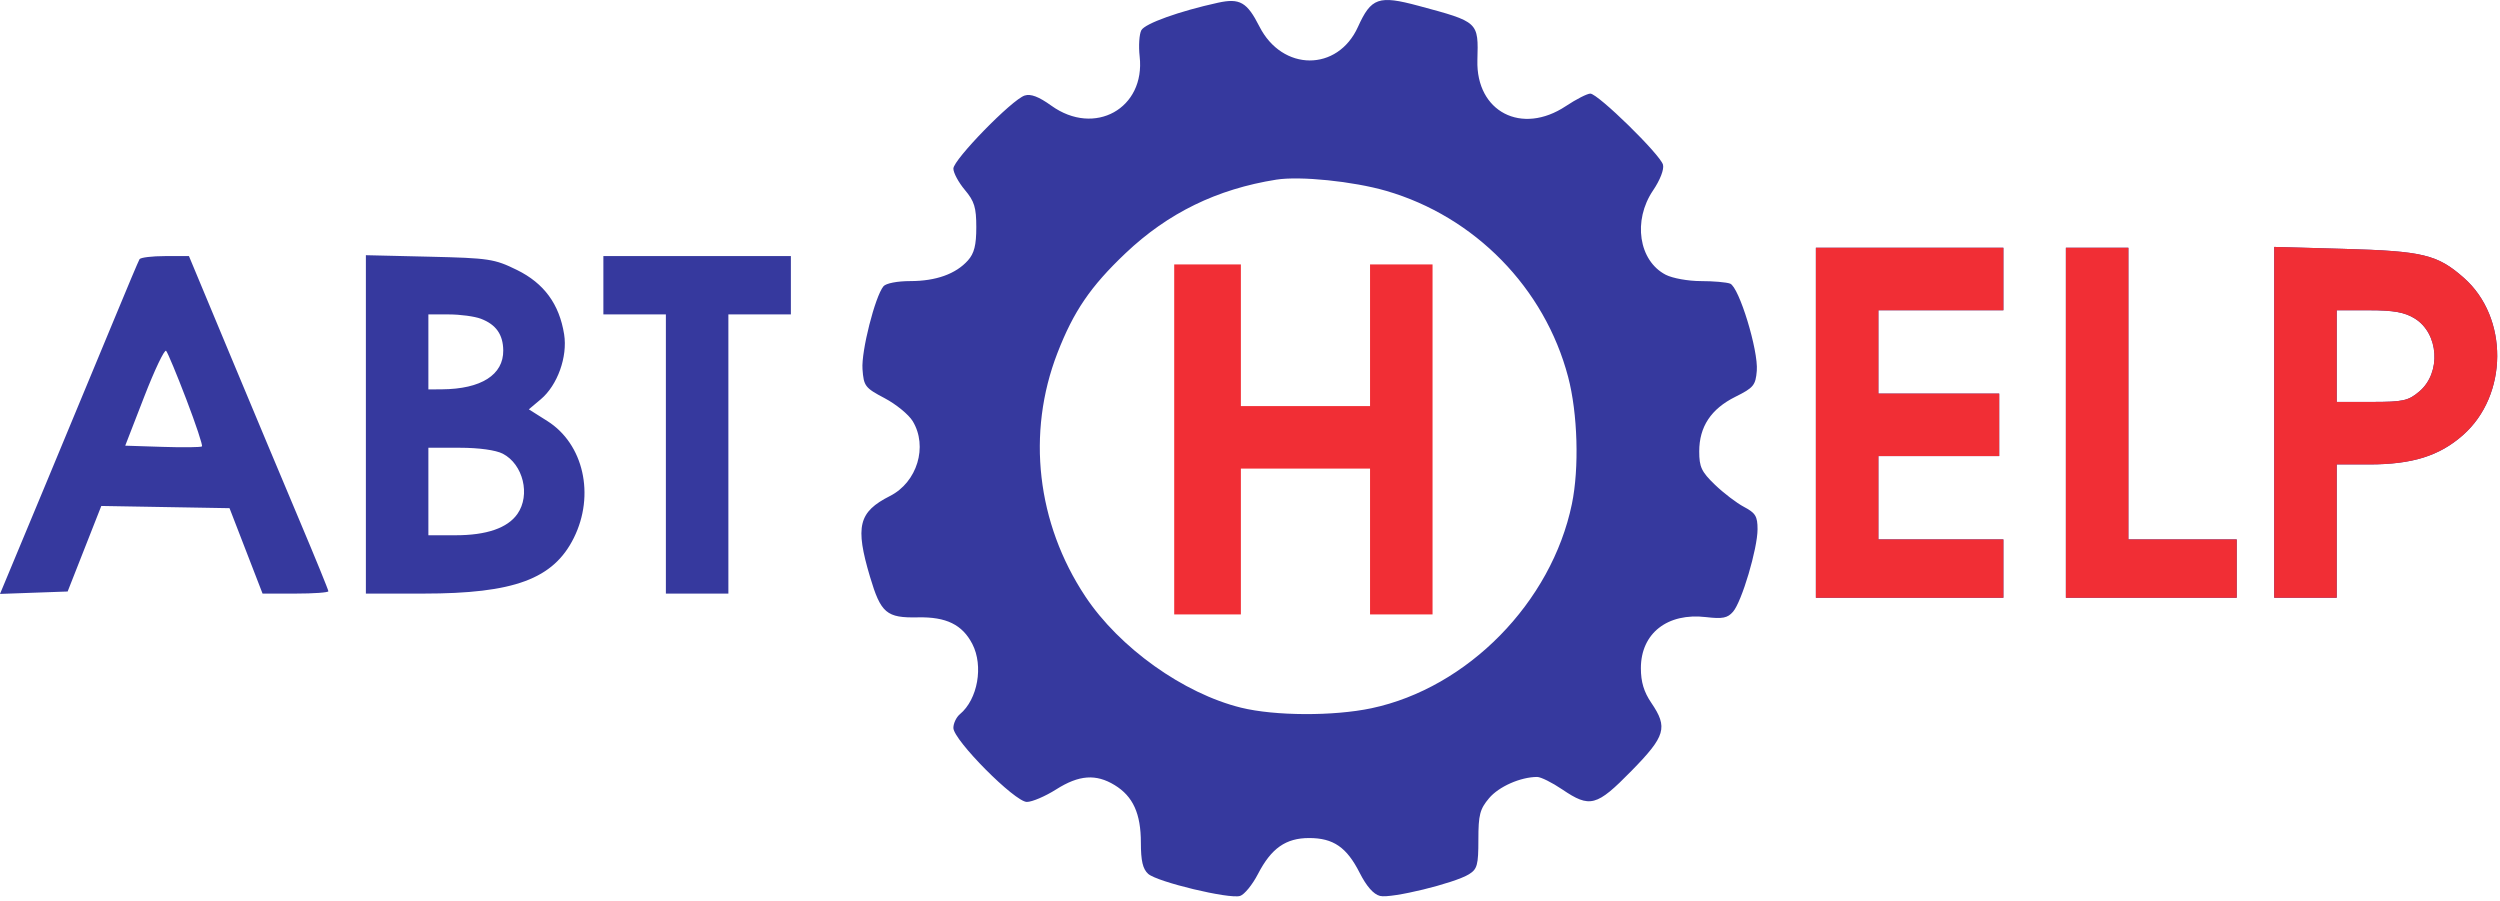
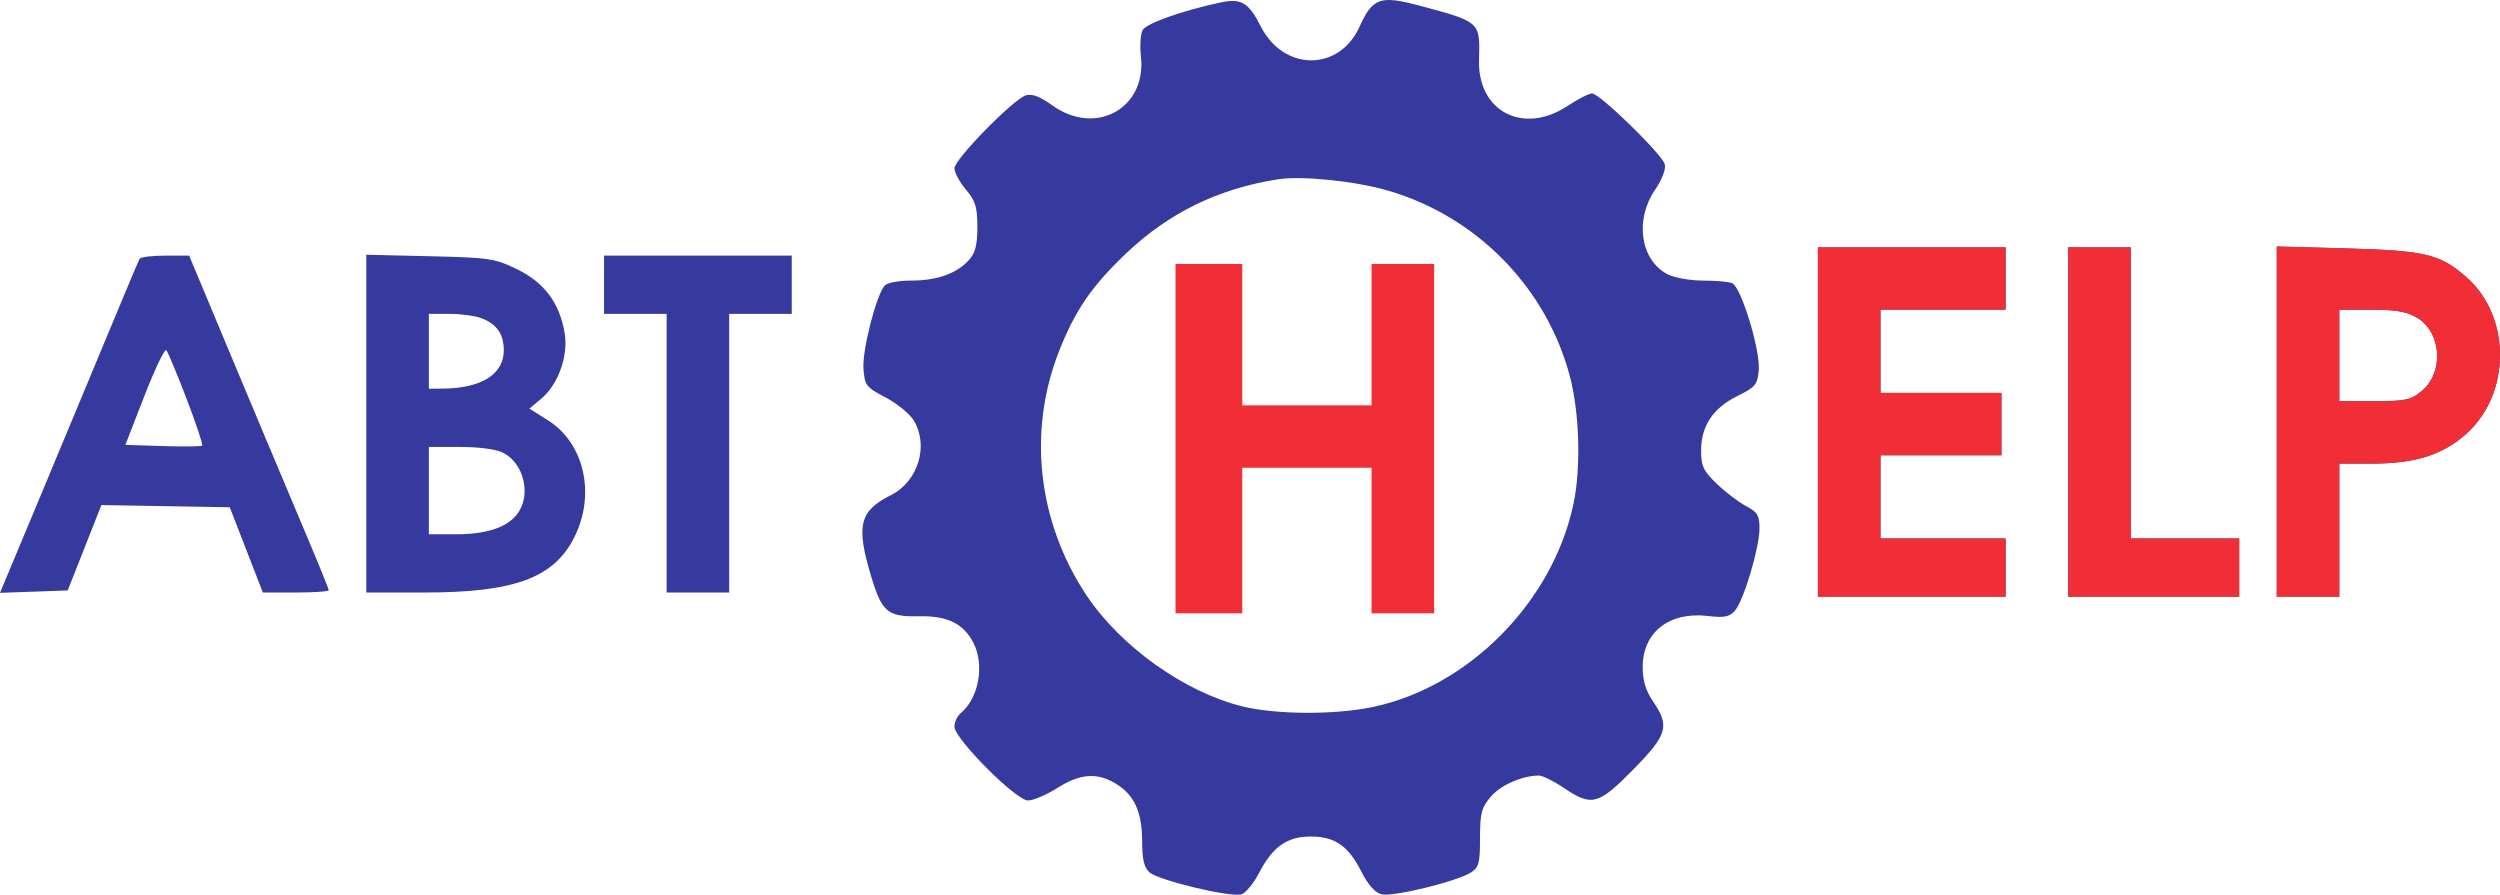
- <svg xmlns="http://www.w3.org/2000/svg" width="600" height="216" viewBox="0 0 600 216" fill="none">
-   <path fill-rule="evenodd" clip-rule="evenodd" d="M292.311 0.654C283.036 2.687 274.78 5.651 273.921 7.256C273.415 8.201 273.234 11.034 273.518 13.552C274.923 26.023 262.715 32.826 252.323 25.363C249.305 23.196 247.383 22.463 245.929 22.925C242.881 23.892 228.811 38.31 228.811 40.466C228.811 41.479 230.049 43.779 231.561 45.577C233.858 48.306 234.311 49.785 234.311 54.548C234.311 58.838 233.815 60.808 232.311 62.495C229.41 65.749 224.635 67.462 218.466 67.462C215.351 67.462 212.621 67.992 212.03 68.712C210.006 71.179 206.688 84.281 206.998 88.581C207.293 92.671 207.606 93.082 212.304 95.56C215.05 97.008 218.085 99.491 219.049 101.078C222.73 107.14 220.126 115.73 213.605 119.034C206.035 122.87 205.188 126.296 208.806 138.444C211.407 147.179 212.767 148.328 220.311 148.167C227.102 148.023 230.958 149.912 233.362 154.561C236.079 159.815 234.654 167.858 230.377 171.407C229.516 172.122 228.811 173.603 228.811 174.699C228.811 177.607 243.562 192.462 246.45 192.462C247.71 192.462 250.87 191.112 253.472 189.462C258.961 185.981 263.017 185.681 267.512 188.422C271.926 191.112 273.811 195.254 273.811 202.257C273.811 206.605 274.27 208.565 275.561 209.725C277.727 211.672 295.066 215.833 297.626 215.021C298.656 214.694 300.581 212.332 301.905 209.771C305.105 203.579 308.589 201.129 314.194 201.129C319.998 201.129 323.207 203.336 326.312 209.463C327.964 212.724 329.643 214.633 331.205 215.025C333.868 215.693 349.083 211.983 352.561 209.817C354.542 208.584 354.811 207.59 354.811 201.516C354.811 195.568 355.165 194.195 357.375 191.568C359.721 188.78 364.92 186.481 368.911 186.468C369.79 186.465 372.49 187.804 374.911 189.444C381.595 193.973 383.171 193.555 391.527 185.035C399.749 176.651 400.345 174.614 396.311 168.677C394.533 166.061 393.811 163.659 393.811 160.365C393.811 152.004 400.181 147.009 409.448 148.104C413.407 148.572 414.611 148.333 415.926 146.82C418.031 144.398 421.811 131.674 421.811 127.01C421.811 123.923 421.319 123.11 418.576 121.665C416.796 120.729 413.646 118.327 411.576 116.33C408.35 113.217 407.812 112.072 407.815 108.33C407.82 102.402 410.648 98.135 416.499 95.225C420.857 93.058 421.341 92.469 421.631 88.992C422.036 84.117 417.38 68.894 415.23 68.069C414.36 67.735 411.187 67.462 408.18 67.462C405.172 67.462 401.392 66.779 399.778 65.945C393.288 62.589 391.836 52.93 396.733 45.704C398.429 43.203 399.413 40.657 399.12 39.534C398.488 37.117 383.508 22.461 381.676 22.466C380.925 22.469 378.286 23.817 375.811 25.462C365.207 32.511 354.233 26.827 354.574 14.462C354.829 5.192 354.947 5.3 340.427 1.39C330.871 -1.183 329.08 -0.557 325.907 6.463C321.037 17.239 307.742 17.18 302.259 6.358C299.291 0.503 297.552 -0.495 292.311 0.654ZM332.647 45.797C353.954 51.969 370.724 69.108 376.351 90.462C378.65 99.185 379.039 112.329 377.254 120.962C372.377 144.555 352.226 165.089 329.154 169.977C320.071 171.902 305.99 171.843 297.875 169.847C284.023 166.44 268.644 155.456 260.472 143.133C248.818 125.561 246.34 103.927 253.783 84.723C257.67 74.694 261.735 68.737 270.119 60.783C280.308 51.117 292.072 45.374 306.311 43.116C312.008 42.212 324.746 43.509 332.647 45.797ZM435.811 101.462V143.462H458.311H480.811V136.462V129.462H465.811H450.811V119.462V109.462H465.311H479.811V101.962V94.462H465.311H450.811V84.462V74.462H465.811H480.811V66.962V59.462H458.311H435.811V101.462ZM495.811 101.462V143.462H516.311H536.811V136.462V129.462H523.811H510.811V94.462V59.462H503.311H495.811V101.462ZM545.811 101.361V143.462H553.311H560.811V127.462V111.462H568.629C578.92 111.462 585.431 109.429 591.089 104.448C601.991 94.852 602.102 76.169 591.312 66.672C584.973 61.092 581.508 60.255 562.561 59.727L545.811 59.26V101.361ZM33.483 62.212C33.237 62.625 30.531 69.037 27.468 76.462C24.406 83.887 16.973 101.792 10.95 116.251L0 142.54L8.116 142.251L16.233 141.962L20.272 131.697L24.311 121.432L39.699 121.697L55.086 121.962L59.05 132.212L63.014 142.462H70.913C75.257 142.462 78.811 142.209 78.811 141.9C78.811 141.59 75.737 134.053 71.98 125.15C68.223 116.246 60.693 98.275 55.248 85.212L45.348 61.462H39.638C36.498 61.462 33.728 61.799 33.483 62.212ZM87.811 101.855V142.462H101.601C123.378 142.462 132.82 138.967 137.721 129.093C142.834 118.793 140.062 106.548 131.376 101.058L126.92 98.241L129.794 95.823C133.801 92.451 136.252 85.62 135.39 80.227C134.231 72.98 130.56 67.977 124.062 64.788C118.656 62.135 117.395 61.944 103.061 61.607L87.811 61.248V101.855ZM144.811 68.462V75.462H152.311H159.811V108.962V142.462H167.311H174.811V108.962V75.462H182.311H189.811V68.462V61.462H167.311H144.811V68.462ZM579.5 76.414C585.337 79.973 585.944 89.489 580.62 93.97C577.976 96.194 576.753 96.462 569.234 96.462H560.811V85.462V74.462L568.561 74.466C574.472 74.469 577.068 74.931 579.5 76.414ZM115.414 76.501C119.045 77.882 120.741 80.283 120.779 84.101C120.839 89.966 115.475 93.369 106.061 93.438L102.811 93.462V84.462V75.462H107.746C110.46 75.462 113.911 75.93 115.414 76.501ZM44.718 95.845C47.005 101.831 48.695 106.912 48.472 107.135C48.248 107.358 44.013 107.41 39.059 107.251L30.053 106.962L34.617 95.197C37.127 88.726 39.491 83.776 39.869 84.197C40.248 84.618 42.43 89.86 44.718 95.845ZM120.666 108.887C125.563 111.419 127.359 118.807 124.18 123.345C121.811 126.727 116.781 128.462 109.343 128.462H102.811V117.962V107.462H110.361C114.939 107.462 118.995 108.023 120.666 108.887Z" fill="#36399E" />
-   <path d="M435.811 143.462V101.462V59.462H458.311H480.811V66.962V74.462H465.811H450.811V84.462V94.462H465.311H479.811V101.962V109.462H465.311H450.811V119.462V129.462H465.811H480.811V136.462V143.462H458.311H435.811Z" fill="#F12E35" />
-   <path d="M495.811 143.462V101.462V59.462H503.311H510.811V94.462V129.462H523.811H536.811V136.462V143.462H516.311H495.811Z" fill="#F12E35" />
-   <path fill-rule="evenodd" clip-rule="evenodd" d="M545.811 101.361V143.462H553.311H560.811V127.462V111.462H568.629C578.92 111.462 585.431 109.429 591.089 104.448C601.991 94.852 602.102 76.168 591.312 66.671C584.973 61.092 581.508 60.255 562.561 59.727L545.811 59.26V101.361ZM580.62 93.969C585.944 89.489 585.337 79.972 579.5 76.413C577.068 74.93 574.472 74.469 568.561 74.466L560.811 74.462V85.462V96.462H569.234C576.753 96.462 577.976 96.194 580.62 93.969Z" fill="#F12E35" />
-   <path d="M281.811 147.462V105.462V63.462H289.811H297.811V80.462V97.462H313.311H328.811V80.462V63.462H336.311H343.811V105.462V147.462H336.311H328.811V129.962V112.462H313.311H297.811V129.962V147.462H289.811H281.811Z" fill="#F12E35" />
+ <svg xmlns="http://www.w3.org/2000/svg" width="190" height="68" viewBox="0 0 190 68" fill="none">
+   <path fill-rule="evenodd" clip-rule="evenodd" d="M92.668 0.207C89.727 0.849 87.11 1.786 86.838 2.293C86.677 2.592 86.62 3.488 86.71 4.284C87.156 8.226 83.285 10.376 79.991 8.017C79.034 7.332 78.425 7.1 77.964 7.246C76.998 7.552 72.537 12.11 72.537 12.791C72.537 13.111 72.93 13.838 73.409 14.407C74.137 15.269 74.281 15.737 74.281 17.242C74.281 18.598 74.124 19.221 73.647 19.754C72.727 20.783 71.213 21.324 69.258 21.324C68.27 21.324 67.405 21.492 67.217 21.72C66.576 22.499 65.524 26.641 65.622 28C65.716 29.293 65.815 29.423 67.304 30.206C68.175 30.664 69.137 31.449 69.442 31.95C70.609 33.866 69.784 36.582 67.717 37.626C65.317 38.839 65.048 39.922 66.195 43.761C67.02 46.523 67.451 46.886 69.843 46.835C71.995 46.789 73.218 47.386 73.98 48.856C74.841 50.517 74.389 53.059 73.034 54.181C72.761 54.407 72.537 54.875 72.537 55.222C72.537 56.141 77.213 60.836 78.129 60.836C78.528 60.836 79.53 60.41 80.355 59.888C82.095 58.788 83.381 58.693 84.806 59.559C86.205 60.41 86.803 61.719 86.803 63.933C86.803 65.307 86.948 65.927 87.358 66.293C88.044 66.909 93.541 68.224 94.353 67.967C94.679 67.864 95.29 67.117 95.709 66.308C96.724 64.35 97.828 63.576 99.605 63.576C101.445 63.576 102.462 64.274 103.447 66.21C103.97 67.241 104.503 67.845 104.998 67.969C105.842 68.18 110.666 67.007 111.768 66.322C112.396 65.933 112.481 65.618 112.481 63.698C112.481 61.818 112.594 61.384 113.294 60.554C114.038 59.672 115.686 58.946 116.951 58.942C117.23 58.941 118.086 59.364 118.853 59.882C120.972 61.314 121.472 61.182 124.121 58.489C126.728 55.839 126.916 55.195 125.638 53.318C125.074 52.491 124.845 51.732 124.845 50.691C124.845 48.048 126.864 46.469 129.802 46.815C131.057 46.963 131.439 46.887 131.856 46.409C132.523 45.644 133.722 41.621 133.722 40.147C133.722 39.172 133.566 38.914 132.696 38.458C132.132 38.162 131.133 37.403 130.477 36.771C129.454 35.787 129.284 35.425 129.285 34.243C129.286 32.369 130.183 31.02 132.038 30.1C133.419 29.415 133.573 29.229 133.665 28.13C133.793 26.589 132.317 21.777 131.635 21.516C131.359 21.411 130.354 21.324 129.4 21.324C128.447 21.324 127.248 21.108 126.737 20.845C124.679 19.784 124.219 16.731 125.771 14.447C126.309 13.656 126.621 12.851 126.528 12.496C126.328 11.732 121.579 7.1 120.998 7.101C120.76 7.102 119.923 7.528 119.139 8.048C115.777 10.277 112.298 8.48 112.406 4.571C112.487 1.641 112.525 1.675 107.921 0.439C104.892 -0.374 104.324 -0.176 103.318 2.043C101.774 5.449 97.56 5.43 95.822 2.01C94.881 0.159 94.329 -0.157 92.668 0.207ZM105.455 14.476C112.21 16.427 117.526 21.845 119.31 28.595C120.039 31.352 120.162 35.507 119.596 38.236C118.05 45.693 111.662 52.184 104.348 53.729C101.468 54.337 97.004 54.319 94.432 53.688C90.04 52.611 85.165 49.139 82.574 45.244C78.88 39.689 78.094 32.851 80.454 26.78C81.686 23.61 82.975 21.727 85.632 19.213C88.863 16.158 92.592 14.342 97.106 13.629C98.912 13.343 102.95 13.753 105.455 14.476ZM138.16 32.072V45.348H145.293H152.426V43.135V40.922H147.67H142.915V37.761V34.6H147.512H152.109V32.23V29.859H147.512H142.915V26.698V23.537H147.67H152.426V21.166V18.796H145.293H138.16V32.072ZM157.181 32.072V45.348H163.68H170.179V43.135V40.922H166.057H161.936V29.859V18.796H159.559H157.181V32.072ZM173.032 32.04V45.348H175.409H177.787V40.29V35.233H180.266C183.528 35.233 185.592 34.59 187.386 33.016C190.842 29.982 190.877 24.077 187.456 21.075C185.447 19.311 184.348 19.046 178.342 18.879L173.032 18.732V32.04ZM10.615 19.665C10.537 19.795 9.679 21.822 8.708 24.169C7.737 26.516 5.381 32.176 3.471 36.746L0 45.056L2.573 44.965L5.146 44.873L6.427 41.629L7.707 38.384L12.585 38.468L17.463 38.552L18.72 41.792L19.977 45.032H22.481C23.858 45.032 24.985 44.952 24.985 44.854C24.985 44.756 24.01 42.373 22.819 39.559C21.628 36.745 19.241 31.064 17.515 26.935L14.376 19.428H12.566C11.57 19.428 10.692 19.534 10.615 19.665ZM27.838 32.196V45.032H32.209C39.113 45.032 42.106 43.927 43.66 40.806C45.281 37.55 44.402 33.679 41.648 31.944L40.236 31.053L41.147 30.289C42.417 29.223 43.194 27.064 42.921 25.359C42.554 23.069 41.39 21.487 39.33 20.479C37.616 19.64 37.216 19.58 32.672 19.474L27.838 19.36V32.196ZM45.908 21.64V23.853H48.285H50.663V34.442V45.032H53.041H55.418V34.442V23.853H57.796H60.173V21.64V19.428H53.041H45.908V21.64ZM183.712 24.154C185.562 25.279 185.755 28.287 184.067 29.703C183.229 30.406 182.841 30.491 180.457 30.491H177.787V27.014V23.537L180.244 23.538C182.118 23.539 182.941 23.685 183.712 24.154ZM36.588 24.182C37.739 24.618 38.277 25.377 38.289 26.584C38.308 28.438 36.608 29.514 33.623 29.535L32.593 29.543V26.698V23.853H34.157C35.018 23.853 36.112 24.001 36.588 24.182ZM14.176 30.296C14.901 32.188 15.437 33.794 15.367 33.865C15.296 33.935 13.953 33.952 12.382 33.901L9.527 33.81L10.974 30.091C11.77 28.046 12.519 26.481 12.639 26.614C12.759 26.747 13.451 28.404 14.176 30.296ZM38.253 34.419C39.806 35.219 40.375 37.554 39.367 38.989C38.616 40.058 37.022 40.606 34.664 40.606H32.593V37.287V33.968H34.986C36.438 33.968 37.724 34.145 38.253 34.419Z" fill="#36399E" />
+   <path d="M138.16 45.348V32.072V18.796H145.293H152.426V21.166V23.537H147.67H142.915V26.698V29.859H147.512H152.109V32.23V34.6H147.512H142.915V37.761V40.922H147.67H152.426V43.135V45.348H145.293H138.16Z" fill="#F12E35" />
+   <path d="M157.181 45.348V32.072V18.796H159.559H161.936V29.859V40.922H166.057H170.179V43.135V45.348H163.68H157.181Z" fill="#F12E35" />
+   <path fill-rule="evenodd" clip-rule="evenodd" d="M173.032 32.04V45.348H175.409H177.787V40.29V35.233H180.266C183.528 35.233 185.592 34.59 187.386 33.015C190.842 29.982 190.877 24.077 187.456 21.075C185.447 19.311 184.348 19.046 178.342 18.879L173.032 18.732V32.04ZM184.067 29.703C185.755 28.287 185.562 25.279 183.712 24.154C182.941 23.685 182.118 23.539 180.244 23.538L177.787 23.537V27.014V30.491H180.457C182.841 30.491 183.229 30.406 184.067 29.703Z" fill="#F12E35" />
+   <path d="M89.339 46.612V33.336V20.06H91.875H94.411V25.434V30.807H99.325H104.239V25.434V20.06H106.617H108.994V33.336V46.612H106.617H104.239V41.081V35.549H99.325H94.411V41.081V46.612H91.875H89.339Z" fill="#F12E35" />
</svg>
